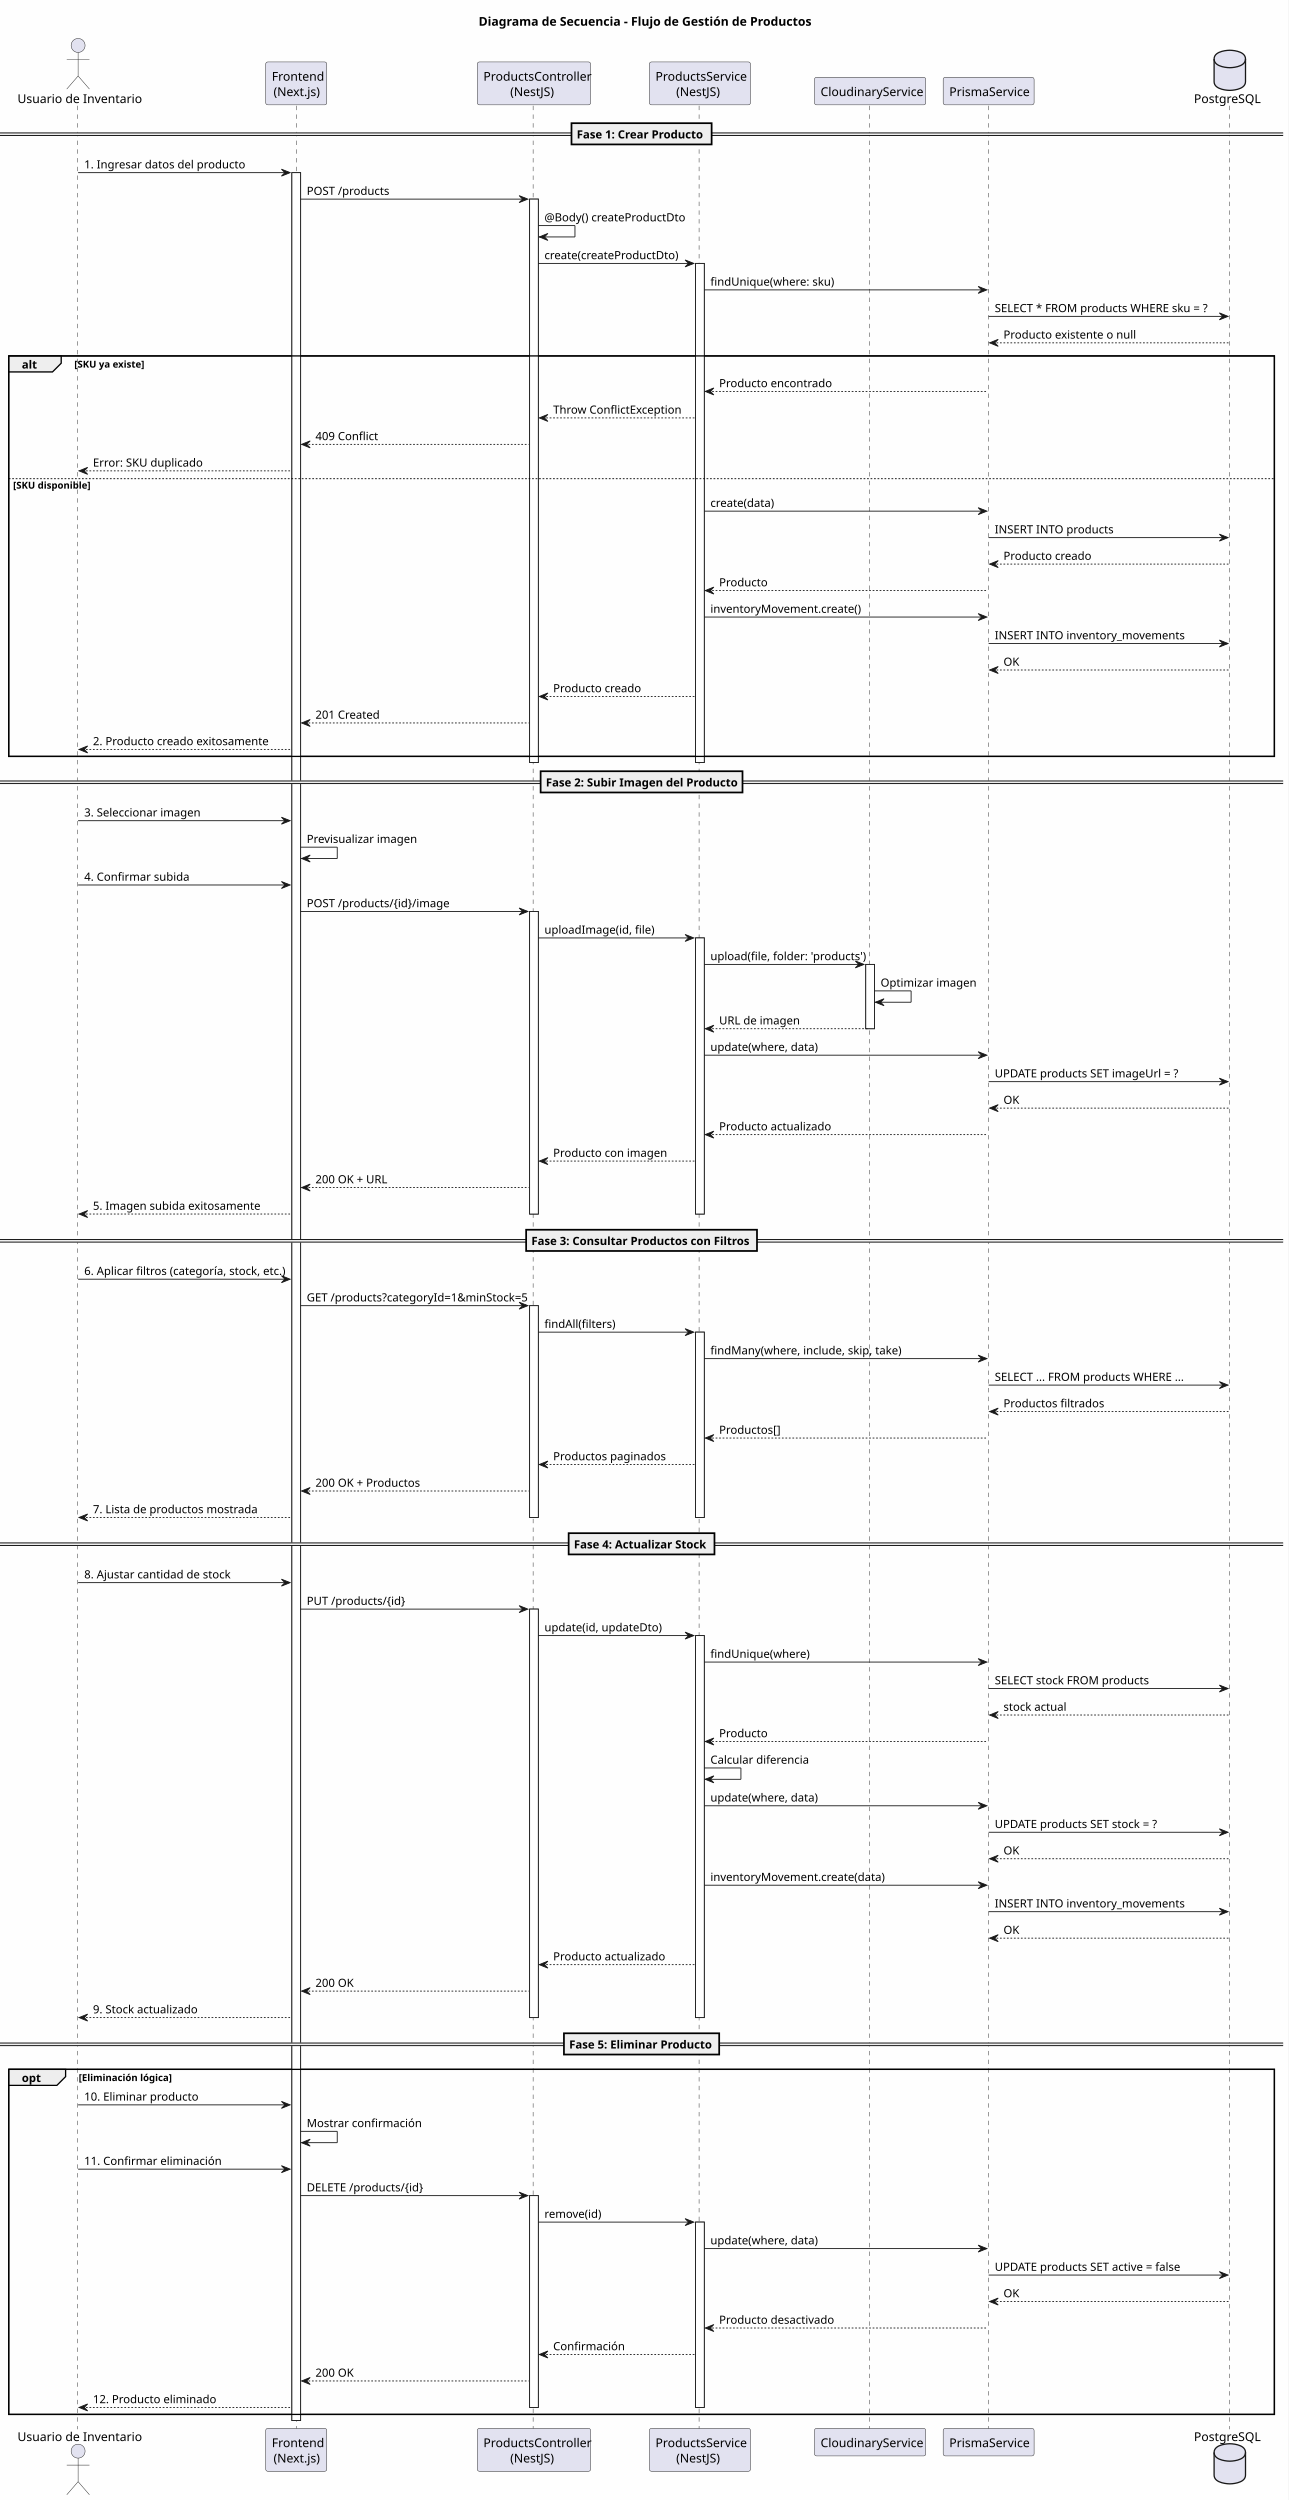
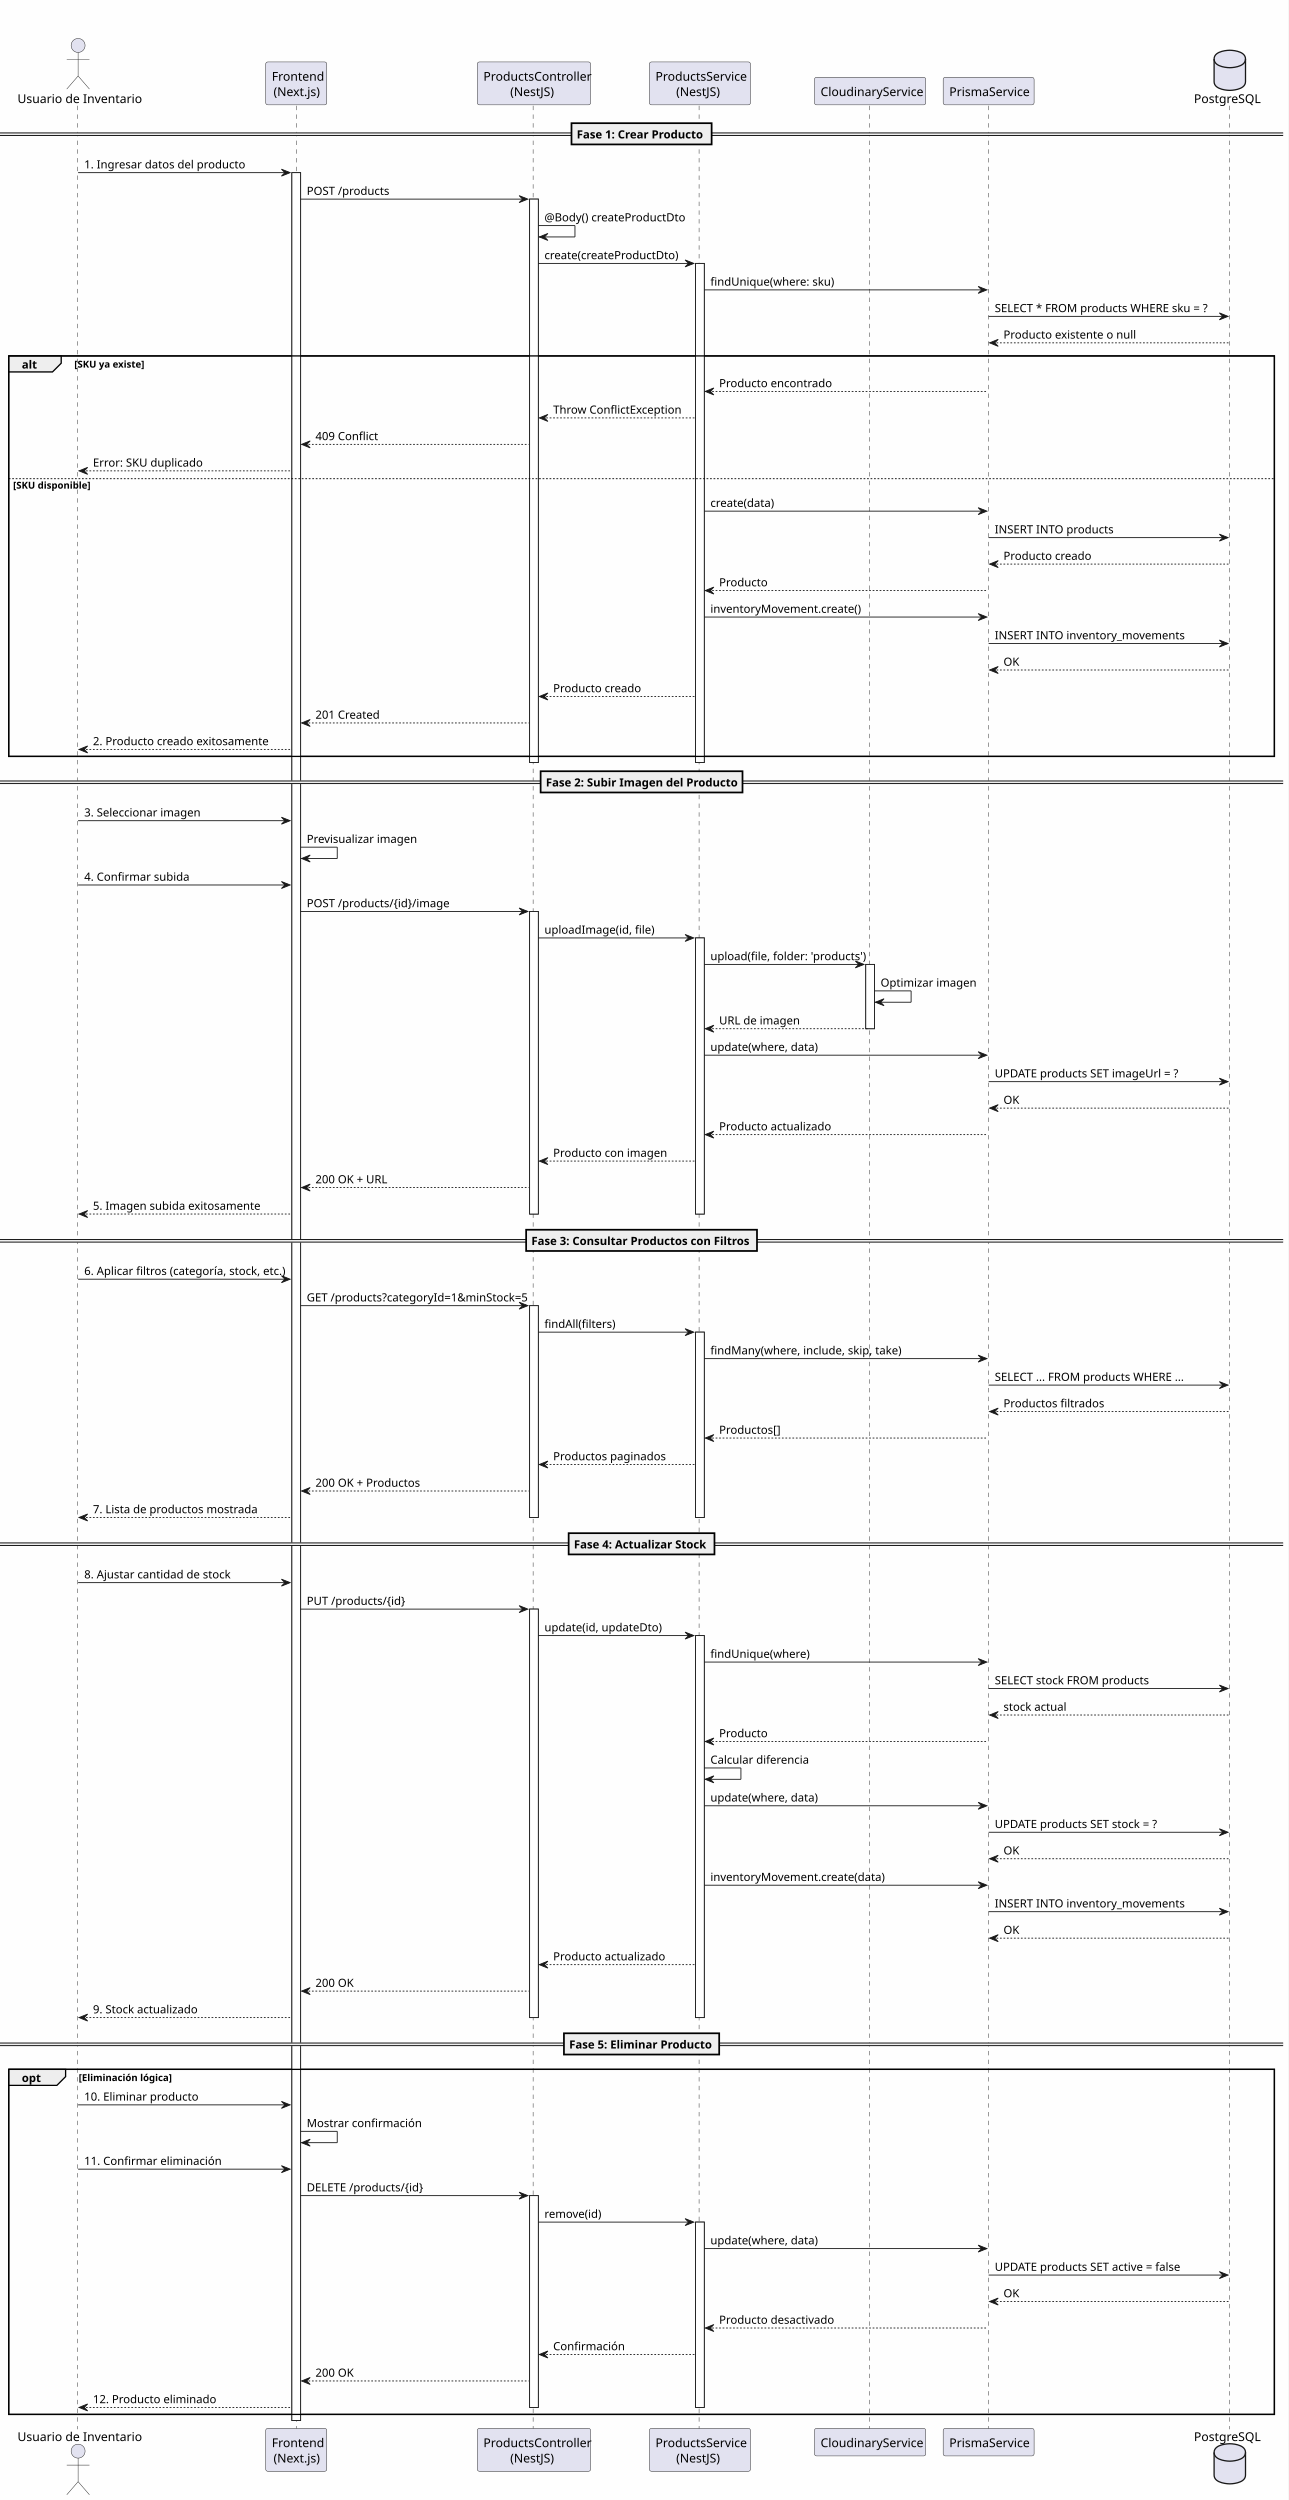
<svg xmlns="http://www.w3.org/2000/svg" contentStyleType="text/css" height="2866px" preserveAspectRatio="none" style="width:1477px;height:2866px;background:#FEFEFE;" version="1.1" viewBox="0 0 1477 2866" width="1477px" zoomAndPan="magnify">
  <defs />
  <g>
    <rect fill="#FEFEFE" height="2866" style="stroke:none;stroke-width:1;" width="1477" x="0" y="0" />
-     <text fill="#000000" font-family="sans-serif" font-size="14" font-weight="bold" lengthAdjust="spacing" textLength="372.641" x="548.668" y="29.533">Diagrama de Secuencia - Flujo de Gestión de Productos</text>
    <rect fill="#FFFFFF" height="2576.961" style="stroke:#181818;stroke-width:1;" width="10" x="334.614" y="197.922" />
    <rect fill="#FFFFFF" height="645.867" style="stroke:#181818;stroke-width:1;" width="10" x="607.129" y="228.273" />
    <rect fill="#FFFFFF" height="346.867" style="stroke:#181818;stroke-width:1;" width="10" x="607.129" y="1044.898" />
    <rect fill="#FFFFFF" height="242.812" style="stroke:#181818;stroke-width:1;" width="10" x="607.129" y="1496.82" />
    <rect fill="#FFFFFF" height="468.273" style="stroke:#181818;stroke-width:1;" width="10" x="607.129" y="1844.688" />
    <rect fill="#FFFFFF" height="242.812" style="stroke:#181818;stroke-width:1;" width="10" x="607.129" y="2517.07" />
    <rect fill="#FFFFFF" height="572.164" style="stroke:#181818;stroke-width:1;" width="10" x="797.389" y="301.977" />
    <rect fill="#FFFFFF" height="316.516" style="stroke:#181818;stroke-width:1;" width="10" x="797.389" y="1075.25" />
    <rect fill="#FFFFFF" height="212.461" style="stroke:#181818;stroke-width:1;" width="10" x="797.389" y="1527.172" />
    <rect fill="#FFFFFF" height="437.922" style="stroke:#181818;stroke-width:1;" width="10" x="797.389" y="1875.039" />
    <rect fill="#FFFFFF" height="212.461" style="stroke:#181818;stroke-width:1;" width="10" x="797.389" y="2547.422" />
    <rect fill="#FFFFFF" height="73.703" style="stroke:#181818;stroke-width:1;" width="10" x="992.495" y="1105.602" />
    <rect fill="none" height="459.109" style="stroke:#000000;stroke-width:1.5;" width="1450.977" x="10" y="408.031" />
    <rect fill="none" height="395.57" style="stroke:#000000;stroke-width:1.5;" width="1450.977" x="10" y="2372.312" />
    <line style="stroke:#181818;stroke-width:0.5;stroke-dasharray:5.0,5.0;" x1="89" x2="89" y1="121.219" y2="2784.883" />
    <line style="stroke:#181818;stroke-width:0.5;stroke-dasharray:5.0,5.0;" x1="339.597" x2="339.597" y1="121.219" y2="2784.883" />
    <line style="stroke:#181818;stroke-width:0.5;stroke-dasharray:5.0,5.0;" x1="611.16" x2="611.16" y1="121.219" y2="2784.883" />
    <line style="stroke:#181818;stroke-width:0.5;stroke-dasharray:5.0,5.0;" x1="801.424" x2="801.424" y1="121.219" y2="2784.883" />
    <line style="stroke:#181818;stroke-width:0.5;stroke-dasharray:5.0,5.0;" x1="996.691" x2="996.691" y1="121.219" y2="2784.883" />
    <line style="stroke:#181818;stroke-width:0.5;stroke-dasharray:5.0,5.0;" x1="1133.241" x2="1133.241" y1="121.219" y2="2784.883" />
    <line style="stroke:#181818;stroke-width:0.5;stroke-dasharray:5.0,5.0;" x1="1409.715" x2="1409.715" y1="121.219" y2="2784.883" />
    <text fill="#000000" font-family="sans-serif" font-size="14" lengthAdjust="spacing" textLength="133.075" x="20" y="118.143">Usuario de Inventario</text>
    <ellipse cx="89.538" cy="52.109" fill="#E2E2F0" rx="8" ry="8" style="stroke:#181818;stroke-width:0.5;" />
    <path d="M89.538,60.109 L89.538,87.109 M76.538,68.109 L102.538,68.109 M89.538,87.109 L76.538,102.109 M89.538,87.109 L102.538,102.109 " fill="none" style="stroke:#181818;stroke-width:0.5;" />
    <text fill="#000000" font-family="sans-serif" font-size="14" lengthAdjust="spacing" textLength="133.075" x="20" y="2798.416">Usuario de Inventario</text>
    <ellipse cx="89.538" cy="2809.992" fill="#E2E2F0" rx="8" ry="8" style="stroke:#181818;stroke-width:0.5;" />
    <path d="M89.538,2817.992 L89.538,2844.992 M76.538,2825.992 L102.538,2825.992 M89.538,2844.992 L76.538,2859.992 M89.538,2844.992 L102.538,2859.992 " fill="none" style="stroke:#181818;stroke-width:0.5;" />
    <rect fill="#E2E2F0" height="49.219" rx="2.5" ry="2.5" style="stroke:#181818;stroke-width:0.5;" width="70.034" x="304.597" y="71" />
    <text fill="#000000" font-family="sans-serif" font-size="14" lengthAdjust="spacing" textLength="56.034" x="311.597" y="92.533">Frontend</text>
    <text fill="#000000" font-family="sans-serif" font-size="14" lengthAdjust="spacing" textLength="52.11" x="313.559" y="110.143">(Next.js)</text>
    <rect fill="#E2E2F0" height="49.219" rx="2.5" ry="2.5" style="stroke:#181818;stroke-width:0.5;" width="70.034" x="304.597" y="2783.883" />
    <text fill="#000000" font-family="sans-serif" font-size="14" lengthAdjust="spacing" textLength="56.034" x="311.597" y="2805.416">Frontend</text>
    <text fill="#000000" font-family="sans-serif" font-size="14" lengthAdjust="spacing" textLength="52.11" x="313.559" y="2823.025">(Next.js)</text>
    <rect fill="#E2E2F0" height="49.219" rx="2.5" ry="2.5" style="stroke:#181818;stroke-width:0.5;" width="129.938" x="547.16" y="71" />
    <text fill="#000000" font-family="sans-serif" font-size="14" lengthAdjust="spacing" textLength="115.938" x="554.16" y="92.533">ProductsController</text>
    <text fill="#000000" font-family="sans-serif" font-size="14" lengthAdjust="spacing" textLength="54.448" x="584.905" y="110.143">(NestJS)</text>
    <rect fill="#E2E2F0" height="49.219" rx="2.5" ry="2.5" style="stroke:#181818;stroke-width:0.5;" width="129.938" x="547.16" y="2783.883" />
    <text fill="#000000" font-family="sans-serif" font-size="14" lengthAdjust="spacing" textLength="115.938" x="554.16" y="2805.416">ProductsController</text>
    <text fill="#000000" font-family="sans-serif" font-size="14" lengthAdjust="spacing" textLength="54.448" x="584.905" y="2823.025">(NestJS)</text>
    <rect fill="#E2E2F0" height="49.219" rx="2.5" ry="2.5" style="stroke:#181818;stroke-width:0.5;" width="115.931" x="744.424" y="71" />
    <text fill="#000000" font-family="sans-serif" font-size="14" lengthAdjust="spacing" textLength="101.931" x="751.424" y="92.533">ProductsService</text>
    <text fill="#000000" font-family="sans-serif" font-size="14" lengthAdjust="spacing" textLength="54.448" x="775.165" y="110.143">(NestJS)</text>
    <rect fill="#E2E2F0" height="49.219" rx="2.5" ry="2.5" style="stroke:#181818;stroke-width:0.5;" width="115.931" x="744.424" y="2783.883" />
    <text fill="#000000" font-family="sans-serif" font-size="14" lengthAdjust="spacing" textLength="101.931" x="751.424" y="2805.416">ProductsService</text>
    <text fill="#000000" font-family="sans-serif" font-size="14" lengthAdjust="spacing" textLength="54.448" x="775.165" y="2823.025">(NestJS)</text>
    <rect fill="#E2E2F0" height="31.609" rx="2.5" ry="2.5" style="stroke:#181818;stroke-width:0.5;" width="127.606" x="933.691" y="88.609" />
    <text fill="#000000" font-family="sans-serif" font-size="14" lengthAdjust="spacing" textLength="113.606" x="940.691" y="110.143">CloudinaryService</text>
    <rect fill="#E2E2F0" height="31.609" rx="2.5" ry="2.5" style="stroke:#181818;stroke-width:0.5;" width="127.606" x="933.691" y="2783.883" />
    <text fill="#000000" font-family="sans-serif" font-size="14" lengthAdjust="spacing" textLength="113.606" x="940.691" y="2805.416">CloudinaryService</text>
    <rect fill="#E2E2F0" height="31.609" rx="2.5" ry="2.5" style="stroke:#181818;stroke-width:0.5;" width="104.241" x="1081.241" y="88.609" />
    <text fill="#000000" font-family="sans-serif" font-size="14" lengthAdjust="spacing" textLength="90.241" x="1088.241" y="110.143">PrismaService</text>
    <rect fill="#E2E2F0" height="31.609" rx="2.5" ry="2.5" style="stroke:#181818;stroke-width:0.5;" width="104.241" x="1081.241" y="2783.883" />
    <text fill="#000000" font-family="sans-serif" font-size="14" lengthAdjust="spacing" textLength="90.241" x="1088.241" y="2805.416">PrismaService</text>
    <text fill="#000000" font-family="sans-serif" font-size="14" lengthAdjust="spacing" textLength="76.262" x="1368.715" y="118.143">PostgreSQL</text>
    <path d="M1391.846,67.609 C1391.846,57.609 1409.846,57.609 1409.846,57.609 C1409.846,57.609 1427.846,57.609 1427.846,67.609 L1427.846,93.609 C1427.846,103.609 1409.846,103.609 1409.846,103.609 C1409.846,103.609 1391.846,103.609 1391.846,93.609 L1391.846,67.609 " fill="#E2E2F0" style="stroke:#181818;stroke-width:1.5;" />
    <path d="M1391.846,67.609 C1391.846,77.609 1409.846,77.609 1409.846,77.609 C1409.846,77.609 1427.846,77.609 1427.846,67.609 " fill="none" style="stroke:#181818;stroke-width:1.5;" />
    <text fill="#000000" font-family="sans-serif" font-size="14" lengthAdjust="spacing" textLength="76.262" x="1368.715" y="2798.416">PostgreSQL</text>
    <path d="M1391.846,2811.492 C1391.846,2801.492 1409.846,2801.492 1409.846,2801.492 C1409.846,2801.492 1427.846,2801.492 1427.846,2811.492 L1427.846,2837.492 C1427.846,2847.492 1409.846,2847.492 1409.846,2847.492 C1409.846,2847.492 1391.846,2847.492 1391.846,2837.492 L1391.846,2811.492 " fill="#E2E2F0" style="stroke:#181818;stroke-width:1.5;" />
    <path d="M1391.846,2811.492 C1391.846,2821.492 1409.846,2821.492 1409.846,2821.492 C1409.846,2821.492 1427.846,2821.492 1427.846,2811.492 " fill="none" style="stroke:#181818;stroke-width:1.5;" />
    <rect fill="#FFFFFF" height="2576.961" style="stroke:#181818;stroke-width:1;" width="10" x="334.614" y="197.922" />
    <rect fill="#FFFFFF" height="645.867" style="stroke:#181818;stroke-width:1;" width="10" x="607.129" y="228.273" />
    <rect fill="#FFFFFF" height="346.867" style="stroke:#181818;stroke-width:1;" width="10" x="607.129" y="1044.898" />
    <rect fill="#FFFFFF" height="242.812" style="stroke:#181818;stroke-width:1;" width="10" x="607.129" y="1496.82" />
    <rect fill="#FFFFFF" height="468.273" style="stroke:#181818;stroke-width:1;" width="10" x="607.129" y="1844.688" />
    <rect fill="#FFFFFF" height="242.812" style="stroke:#181818;stroke-width:1;" width="10" x="607.129" y="2517.07" />
    <rect fill="#FFFFFF" height="572.164" style="stroke:#181818;stroke-width:1;" width="10" x="797.389" y="301.977" />
    <rect fill="#FFFFFF" height="316.516" style="stroke:#181818;stroke-width:1;" width="10" x="797.389" y="1075.25" />
    <rect fill="#FFFFFF" height="212.461" style="stroke:#181818;stroke-width:1;" width="10" x="797.389" y="1527.172" />
    <rect fill="#FFFFFF" height="437.922" style="stroke:#181818;stroke-width:1;" width="10" x="797.389" y="1875.039" />
    <rect fill="#FFFFFF" height="212.461" style="stroke:#181818;stroke-width:1;" width="10" x="797.389" y="2547.422" />
    <rect fill="#FFFFFF" height="73.703" style="stroke:#181818;stroke-width:1;" width="10" x="992.495" y="1105.602" />
    <rect fill="#EEEEEE" height="3" style="stroke:#EEEEEE;stroke-width:1;" width="1470.977" x="0" y="152.394" />
    <line style="stroke:#000000;stroke-width:1;" x1="0" x2="1470.977" y1="152.394" y2="152.394" />
    <line style="stroke:#000000;stroke-width:1;" x1="0" x2="1470.977" y1="155.394" y2="155.394" />
    <rect fill="#EEEEEE" height="24.352" style="stroke:#000000;stroke-width:2;" width="160.656" x="655.16" y="141.219" />
    <text fill="#000000" font-family="sans-serif" font-size="13" font-weight="bold" lengthAdjust="spacing" textLength="143.044" x="661.16" y="158.714">Fase 1: Crear Producto</text>
    <polygon fill="#181818" points="322.614,193.922,332.614,197.922,322.614,201.922,326.614,197.922" style="stroke:#181818;stroke-width:1;" />
    <line style="stroke:#181818;stroke-width:1;" x1="89.538" x2="328.614" y1="197.922" y2="197.922" />
    <text fill="#000000" font-family="sans-serif" font-size="13" lengthAdjust="spacing" textLength="172.72" x="96.538" y="193.065">1. Ingresar datos del producto</text>
    <polygon fill="#181818" points="595.129,224.273,605.129,228.273,595.129,232.273,599.129,228.273" style="stroke:#181818;stroke-width:1;" />
    <line style="stroke:#181818;stroke-width:1;" x1="344.614" x2="601.129" y1="228.273" y2="228.273" />
    <text fill="#000000" font-family="sans-serif" font-size="13" lengthAdjust="spacing" textLength="92.479" x="351.614" y="223.417">POST /products</text>
    <line style="stroke:#181818;stroke-width:1;" x1="617.129" x2="659.129" y1="258.625" y2="258.625" />
    <line style="stroke:#181818;stroke-width:1;" x1="659.129" x2="659.129" y1="258.625" y2="271.625" />
    <line style="stroke:#181818;stroke-width:1;" x1="618.129" x2="659.129" y1="271.625" y2="271.625" />
    <polygon fill="#181818" points="628.129,267.625,618.129,271.625,628.129,275.625,624.129,271.625" style="stroke:#181818;stroke-width:1;" />
    <text fill="#000000" font-family="sans-serif" font-size="13" lengthAdjust="spacing" textLength="156.26" x="624.129" y="253.769">@Body() createProductDto</text>
    <polygon fill="#181818" points="785.389,297.977,795.389,301.977,785.389,305.977,789.389,301.977" style="stroke:#181818;stroke-width:1;" />
    <line style="stroke:#181818;stroke-width:1;" x1="617.129" x2="791.389" y1="301.977" y2="301.977" />
    <text fill="#000000" font-family="sans-serif" font-size="13" lengthAdjust="spacing" textLength="145.952" x="624.129" y="297.12">create(createProductDto)</text>
    <polygon fill="#181818" points="1121.362,328.328,1131.362,332.328,1121.362,336.328,1125.362,332.328" style="stroke:#181818;stroke-width:1;" />
    <line style="stroke:#181818;stroke-width:1;" x1="807.389" x2="1127.362" y1="332.328" y2="332.328" />
    <text fill="#000000" font-family="sans-serif" font-size="13" lengthAdjust="spacing" textLength="133.675" x="814.389" y="327.472">findUnique(where: sku)</text>
    <polygon fill="#181818" points="1397.846,358.68,1407.846,362.68,1397.846,366.68,1401.846,362.68" style="stroke:#181818;stroke-width:1;" />
    <line style="stroke:#181818;stroke-width:1;" x1="1133.362" x2="1403.846" y1="362.68" y2="362.68" />
    <text fill="#000000" font-family="sans-serif" font-size="13" lengthAdjust="spacing" textLength="252.484" x="1140.362" y="357.823">SELECT * FROM products WHERE sku = ?</text>
    <polygon fill="#181818" points="1144.362,389.031,1134.362,393.031,1144.362,397.031,1140.362,393.031" style="stroke:#181818;stroke-width:1;" />
    <line style="stroke:#181818;stroke-width:1;stroke-dasharray:2.0,2.0;" x1="1138.362" x2="1408.846" y1="393.031" y2="393.031" />
    <text fill="#000000" font-family="sans-serif" font-size="13" lengthAdjust="spacing" textLength="142.365" x="1150.362" y="388.175">Producto existente o null</text>
    <path d="M10,408.031 L70.171,408.031 L70.171,416.383 L60.171,426.383 L10,426.383 L10,408.031 " fill="#EEEEEE" style="stroke:#000000;stroke-width:1.5;" />
    <rect fill="none" height="459.109" style="stroke:#000000;stroke-width:1.5;" width="1450.977" x="10" y="408.031" />
    <text fill="#000000" font-family="sans-serif" font-size="13" font-weight="bold" lengthAdjust="spacing" textLength="15.171" x="25" y="422.526">alt</text>
    <text fill="#000000" font-family="sans-serif" font-size="11" font-weight="bold" lengthAdjust="spacing" textLength="80.088" x="85.171" y="421.45">[SKU ya existe]</text>
    <polygon fill="#181818" points="818.389,444.734,808.389,448.734,818.389,452.734,814.389,448.734" style="stroke:#181818;stroke-width:1;" />
    <line style="stroke:#181818;stroke-width:1;stroke-dasharray:2.0,2.0;" x1="812.389" x2="1132.362" y1="448.734" y2="448.734" />
    <text fill="#000000" font-family="sans-serif" font-size="13" lengthAdjust="spacing" textLength="120.694" x="824.389" y="443.878">Producto encontrado</text>
    <polygon fill="#181818" points="628.129,475.086,618.129,479.086,628.129,483.086,624.129,479.086" style="stroke:#181818;stroke-width:1;" />
    <line style="stroke:#181818;stroke-width:1;stroke-dasharray:2.0,2.0;" x1="622.129" x2="796.389" y1="479.086" y2="479.086" />
    <text fill="#000000" font-family="sans-serif" font-size="13" lengthAdjust="spacing" textLength="140.169" x="634.129" y="474.229">Throw ConflictException</text>
    <polygon fill="#181818" points="355.614,505.438,345.614,509.438,355.614,513.438,351.614,509.438" style="stroke:#181818;stroke-width:1;" />
    <line style="stroke:#181818;stroke-width:1;stroke-dasharray:2.0,2.0;" x1="349.614" x2="606.129" y1="509.438" y2="509.438" />
    <text fill="#000000" font-family="sans-serif" font-size="13" lengthAdjust="spacing" textLength="68.65" x="361.614" y="504.581">409 Conflict</text>
    <polygon fill="#181818" points="100.538,535.789,90.538,539.789,100.538,543.789,96.538,539.789" style="stroke:#181818;stroke-width:1;" />
    <line style="stroke:#181818;stroke-width:1;stroke-dasharray:2.0,2.0;" x1="94.538" x2="333.614" y1="539.789" y2="539.789" />
    <text fill="#000000" font-family="sans-serif" font-size="13" lengthAdjust="spacing" textLength="122.11" x="106.538" y="534.933">Error: SKU duplicado</text>
    <line style="stroke:#000000;stroke-width:1;stroke-dasharray:2.0,2.0;" x1="10" x2="1460.977" y1="548.789" y2="548.789" />
    <text fill="#000000" font-family="sans-serif" font-size="11" font-weight="bold" lengthAdjust="spacing" textLength="88.607" x="15" y="560.208">[SKU disponible]</text>
    <polygon fill="#181818" points="1121.362,581.977,1131.362,585.977,1121.362,589.977,1125.362,585.977" style="stroke:#181818;stroke-width:1;" />
    <line style="stroke:#181818;stroke-width:1;" x1="807.389" x2="1127.362" y1="585.977" y2="585.977" />
    <text fill="#000000" font-family="sans-serif" font-size="13" lengthAdjust="spacing" textLength="70.091" x="814.389" y="581.12">create(data)</text>
    <polygon fill="#181818" points="1397.846,612.328,1407.846,616.328,1397.846,620.328,1401.846,616.328" style="stroke:#181818;stroke-width:1;" />
    <line style="stroke:#181818;stroke-width:1;" x1="1133.362" x2="1403.846" y1="616.328" y2="616.328" />
    <text fill="#000000" font-family="sans-serif" font-size="13" lengthAdjust="spacing" textLength="135.808" x="1140.362" y="611.472">INSERT INTO products</text>
    <polygon fill="#181818" points="1144.362,642.68,1134.362,646.68,1144.362,650.68,1140.362,646.68" style="stroke:#181818;stroke-width:1;" />
    <line style="stroke:#181818;stroke-width:1;stroke-dasharray:2.0,2.0;" x1="1138.362" x2="1408.846" y1="646.68" y2="646.68" />
    <text fill="#000000" font-family="sans-serif" font-size="13" lengthAdjust="spacing" textLength="95.393" x="1150.362" y="641.823">Producto creado</text>
    <polygon fill="#181818" points="818.389,673.031,808.389,677.031,818.389,681.031,814.389,677.031" style="stroke:#181818;stroke-width:1;" />
    <line style="stroke:#181818;stroke-width:1;stroke-dasharray:2.0,2.0;" x1="812.389" x2="1132.362" y1="677.031" y2="677.031" />
    <text fill="#000000" font-family="sans-serif" font-size="13" lengthAdjust="spacing" textLength="52.032" x="824.389" y="672.175">Producto</text>
    <polygon fill="#181818" points="1121.362,703.383,1131.362,707.383,1121.362,711.383,1125.362,707.383" style="stroke:#181818;stroke-width:1;" />
    <line style="stroke:#181818;stroke-width:1;" x1="807.389" x2="1127.362" y1="707.383" y2="707.383" />
    <text fill="#000000" font-family="sans-serif" font-size="13" lengthAdjust="spacing" textLength="161.84" x="814.389" y="702.526">inventoryMovement.create()</text>
    <polygon fill="#181818" points="1397.846,733.734,1407.846,737.734,1397.846,741.734,1401.846,737.734" style="stroke:#181818;stroke-width:1;" />
    <line style="stroke:#181818;stroke-width:1;" x1="1133.362" x2="1403.846" y1="737.734" y2="737.734" />
    <text fill="#000000" font-family="sans-serif" font-size="13" lengthAdjust="spacing" textLength="213.116" x="1140.362" y="732.878">INSERT INTO inventory_movements</text>
    <polygon fill="#181818" points="1144.362,764.086,1134.362,768.086,1144.362,772.086,1140.362,768.086" style="stroke:#181818;stroke-width:1;" />
    <line style="stroke:#181818;stroke-width:1;stroke-dasharray:2.0,2.0;" x1="1138.362" x2="1408.846" y1="768.086" y2="768.086" />
    <text fill="#000000" font-family="sans-serif" font-size="13" lengthAdjust="spacing" textLength="18.783" x="1150.362" y="763.23">OK</text>
    <polygon fill="#181818" points="628.129,794.438,618.129,798.438,628.129,802.438,624.129,798.438" style="stroke:#181818;stroke-width:1;" />
    <line style="stroke:#181818;stroke-width:1;stroke-dasharray:2.0,2.0;" x1="622.129" x2="796.389" y1="798.438" y2="798.438" />
    <text fill="#000000" font-family="sans-serif" font-size="13" lengthAdjust="spacing" textLength="95.393" x="634.129" y="793.581">Producto creado</text>
    <polygon fill="#181818" points="355.614,824.789,345.614,828.789,355.614,832.789,351.614,828.789" style="stroke:#181818;stroke-width:1;" />
    <line style="stroke:#181818;stroke-width:1;stroke-dasharray:2.0,2.0;" x1="349.614" x2="606.129" y1="828.789" y2="828.789" />
    <text fill="#000000" font-family="sans-serif" font-size="13" lengthAdjust="spacing" textLength="71.551" x="361.614" y="823.933">201 Created</text>
    <polygon fill="#181818" points="100.538,855.141,90.538,859.141,100.538,863.141,96.538,859.141" style="stroke:#181818;stroke-width:1;" />
    <line style="stroke:#181818;stroke-width:1;stroke-dasharray:2.0,2.0;" x1="94.538" x2="333.614" y1="859.141" y2="859.141" />
    <text fill="#000000" font-family="sans-serif" font-size="13" lengthAdjust="spacing" textLength="190.779" x="106.538" y="854.284">2. Producto creado exitosamente</text>
    <rect fill="#EEEEEE" height="3" style="stroke:#EEEEEE;stroke-width:1;" width="1470.977" x="0" y="895.316" />
    <line style="stroke:#000000;stroke-width:1;" x1="0" x2="1470.977" y1="895.316" y2="895.316" />
    <line style="stroke:#000000;stroke-width:1;" x1="0" x2="1470.977" y1="898.316" y2="898.316" />
    <rect fill="#EEEEEE" height="24.352" style="stroke:#000000;stroke-width:2;" width="231.433" x="619.772" y="884.141" />
    <text fill="#000000" font-family="sans-serif" font-size="13" font-weight="bold" lengthAdjust="spacing" textLength="213.821" x="625.772" y="901.636">Fase 2: Subir Imagen del Producto</text>
    <polygon fill="#181818" points="322.614,936.844,332.614,940.844,322.614,944.844,326.614,940.844" style="stroke:#181818;stroke-width:1;" />
    <line style="stroke:#181818;stroke-width:1;" x1="89.538" x2="328.614" y1="940.844" y2="940.844" />
    <text fill="#000000" font-family="sans-serif" font-size="13" lengthAdjust="spacing" textLength="128.629" x="96.538" y="935.987">3. Seleccionar imagen</text>
    <line style="stroke:#181818;stroke-width:1;" x1="344.614" x2="386.614" y1="971.195" y2="971.195" />
    <line style="stroke:#181818;stroke-width:1;" x1="386.614" x2="386.614" y1="971.195" y2="984.195" />
    <line style="stroke:#181818;stroke-width:1;" x1="345.614" x2="386.614" y1="984.195" y2="984.195" />
    <polygon fill="#181818" points="355.614,980.195,345.614,984.195,355.614,988.195,351.614,984.195" style="stroke:#181818;stroke-width:1;" />
    <text fill="#000000" font-family="sans-serif" font-size="13" lengthAdjust="spacing" textLength="120.663" x="351.614" y="966.339">Previsualizar imagen</text>
    <polygon fill="#181818" points="322.614,1010.547,332.614,1014.547,322.614,1018.547,326.614,1014.547" style="stroke:#181818;stroke-width:1;" />
    <line style="stroke:#181818;stroke-width:1;" x1="89.538" x2="328.614" y1="1014.547" y2="1014.547" />
    <text fill="#000000" font-family="sans-serif" font-size="13" lengthAdjust="spacing" textLength="113.439" x="96.538" y="1009.69">4. Confirmar subida</text>
    <polygon fill="#181818" points="595.129,1040.898,605.129,1044.898,595.129,1048.898,599.129,1044.898" style="stroke:#181818;stroke-width:1;" />
    <line style="stroke:#181818;stroke-width:1;" x1="344.614" x2="601.129" y1="1044.898" y2="1044.898" />
    <text fill="#000000" font-family="sans-serif" font-size="13" lengthAdjust="spacing" textLength="153.912" x="351.614" y="1040.042">POST /products/{id}/image</text>
    <polygon fill="#181818" points="785.389,1071.25,795.389,1075.25,785.389,1079.25,789.389,1075.25" style="stroke:#181818;stroke-width:1;" />
    <line style="stroke:#181818;stroke-width:1;" x1="617.129" x2="791.389" y1="1075.25" y2="1075.25" />
    <text fill="#000000" font-family="sans-serif" font-size="13" lengthAdjust="spacing" textLength="117.787" x="624.129" y="1070.394">uploadImage(id, file)</text>
    <polygon fill="#181818" points="980.495,1101.602,990.495,1105.602,980.495,1109.602,984.495,1105.602" style="stroke:#181818;stroke-width:1;" />
    <line style="stroke:#181818;stroke-width:1;" x1="807.389" x2="986.495" y1="1105.602" y2="1105.602" />
    <text fill="#000000" font-family="sans-serif" font-size="13" lengthAdjust="spacing" textLength="166.106" x="814.389" y="1100.745">upload(file, folder: 'products')</text>
    <line style="stroke:#181818;stroke-width:1;" x1="1002.495" x2="1044.495" y1="1135.953" y2="1135.953" />
    <line style="stroke:#181818;stroke-width:1;" x1="1044.495" x2="1044.495" y1="1135.953" y2="1148.953" />
    <line style="stroke:#181818;stroke-width:1;" x1="1003.495" x2="1044.495" y1="1148.953" y2="1148.953" />
    <polygon fill="#181818" points="1013.495,1144.953,1003.495,1148.953,1013.495,1152.953,1009.495,1148.953" style="stroke:#181818;stroke-width:1;" />
    <text fill="#000000" font-family="sans-serif" font-size="13" lengthAdjust="spacing" textLength="101.867" x="1009.495" y="1131.097">Optimizar imagen</text>
    <polygon fill="#181818" points="818.389,1175.305,808.389,1179.305,818.389,1183.305,814.389,1179.305" style="stroke:#181818;stroke-width:1;" />
    <line style="stroke:#181818;stroke-width:1;stroke-dasharray:2.0,2.0;" x1="812.389" x2="996.495" y1="1179.305" y2="1179.305" />
    <text fill="#000000" font-family="sans-serif" font-size="13" lengthAdjust="spacing" textLength="90.327" x="824.389" y="1174.448">URL de imagen</text>
    <polygon fill="#181818" points="1121.362,1205.656,1131.362,1209.656,1121.362,1213.656,1125.362,1209.656" style="stroke:#181818;stroke-width:1;" />
    <line style="stroke:#181818;stroke-width:1;" x1="807.389" x2="1127.362" y1="1209.656" y2="1209.656" />
    <text fill="#000000" font-family="sans-serif" font-size="13" lengthAdjust="spacing" textLength="116.353" x="814.389" y="1204.8">update(where, data)</text>
    <polygon fill="#181818" points="1397.846,1236.008,1407.846,1240.008,1397.846,1244.008,1401.846,1240.008" style="stroke:#181818;stroke-width:1;" />
    <line style="stroke:#181818;stroke-width:1;" x1="1133.362" x2="1403.846" y1="1240.008" y2="1240.008" />
    <text fill="#000000" font-family="sans-serif" font-size="13" lengthAdjust="spacing" textLength="212.767" x="1140.362" y="1235.151">UPDATE products SET imageUrl = ?</text>
    <polygon fill="#181818" points="1144.362,1266.359,1134.362,1270.359,1144.362,1274.359,1140.362,1270.359" style="stroke:#181818;stroke-width:1;" />
    <line style="stroke:#181818;stroke-width:1;stroke-dasharray:2.0,2.0;" x1="1138.362" x2="1408.846" y1="1270.359" y2="1270.359" />
    <text fill="#000000" font-family="sans-serif" font-size="13" lengthAdjust="spacing" textLength="18.783" x="1150.362" y="1265.503">OK</text>
    <polygon fill="#181818" points="818.389,1296.711,808.389,1300.711,818.389,1304.711,814.389,1300.711" style="stroke:#181818;stroke-width:1;" />
    <line style="stroke:#181818;stroke-width:1;stroke-dasharray:2.0,2.0;" x1="812.389" x2="1132.362" y1="1300.711" y2="1300.711" />
    <text fill="#000000" font-family="sans-serif" font-size="13" lengthAdjust="spacing" textLength="121.412" x="824.389" y="1295.854">Producto actualizado</text>
    <polygon fill="#181818" points="628.129,1327.062,618.129,1331.062,628.129,1335.062,624.129,1331.062" style="stroke:#181818;stroke-width:1;" />
    <line style="stroke:#181818;stroke-width:1;stroke-dasharray:2.0,2.0;" x1="622.129" x2="796.389" y1="1331.062" y2="1331.062" />
    <text fill="#000000" font-family="sans-serif" font-size="13" lengthAdjust="spacing" textLength="122.853" x="634.129" y="1326.206">Producto con imagen</text>
    <polygon fill="#181818" points="355.614,1357.414,345.614,1361.414,355.614,1365.414,351.614,1361.414" style="stroke:#181818;stroke-width:1;" />
    <line style="stroke:#181818;stroke-width:1;stroke-dasharray:2.0,2.0;" x1="349.614" x2="606.129" y1="1361.414" y2="1361.414" />
    <text fill="#000000" font-family="sans-serif" font-size="13" lengthAdjust="spacing" textLength="84.906" x="361.614" y="1356.558">200 OK + URL</text>
    <polygon fill="#181818" points="100.538,1387.766,90.538,1391.766,100.538,1395.766,96.538,1391.766" style="stroke:#181818;stroke-width:1;" />
    <line style="stroke:#181818;stroke-width:1;stroke-dasharray:2.0,2.0;" x1="94.538" x2="333.614" y1="1391.766" y2="1391.766" />
    <text fill="#000000" font-family="sans-serif" font-size="13" lengthAdjust="spacing" textLength="180.667" x="106.538" y="1386.909">5. Imagen subida exitosamente</text>
    <rect fill="#EEEEEE" height="3" style="stroke:#EEEEEE;stroke-width:1;" width="1470.977" x="0" y="1420.941" />
    <line style="stroke:#000000;stroke-width:1;" x1="0" x2="1470.977" y1="1420.941" y2="1420.941" />
    <line style="stroke:#000000;stroke-width:1;" x1="0" x2="1470.977" y1="1423.941" y2="1423.941" />
    <rect fill="#EEEEEE" height="24.352" style="stroke:#000000;stroke-width:2;" width="264.65" x="603.164" y="1409.766" />
    <text fill="#000000" font-family="sans-serif" font-size="13" font-weight="bold" lengthAdjust="spacing" textLength="247.038" x="609.164" y="1427.261">Fase 3: Consultar Productos con Filtros</text>
    <polygon fill="#181818" points="322.614,1462.469,332.614,1466.469,322.614,1470.469,326.614,1466.469" style="stroke:#181818;stroke-width:1;" />
    <line style="stroke:#181818;stroke-width:1;" x1="89.538" x2="328.614" y1="1466.469" y2="1466.469" />
    <text fill="#000000" font-family="sans-serif" font-size="13" lengthAdjust="spacing" textLength="221.076" x="96.538" y="1461.612">6. Aplicar filtros (categoría, stock, etc.)</text>
    <polygon fill="#181818" points="595.129,1492.82,605.129,1496.82,595.129,1500.82,599.129,1496.82" style="stroke:#181818;stroke-width:1;" />
    <line style="stroke:#181818;stroke-width:1;" x1="344.614" x2="601.129" y1="1496.82" y2="1496.82" />
    <text fill="#000000" font-family="sans-serif" font-size="13" lengthAdjust="spacing" textLength="243.515" x="351.614" y="1491.964">GET /products?categoryId=1&amp;minStock=5</text>
    <polygon fill="#181818" points="785.389,1523.172,795.389,1527.172,785.389,1531.172,789.389,1527.172" style="stroke:#181818;stroke-width:1;" />
    <line style="stroke:#181818;stroke-width:1;" x1="617.129" x2="791.389" y1="1527.172" y2="1527.172" />
    <text fill="#000000" font-family="sans-serif" font-size="13" lengthAdjust="spacing" textLength="75.124" x="624.129" y="1522.315">findAll(filters)</text>
    <polygon fill="#181818" points="1121.362,1553.523,1131.362,1557.523,1121.362,1561.523,1125.362,1557.523" style="stroke:#181818;stroke-width:1;" />
    <line style="stroke:#181818;stroke-width:1;" x1="807.389" x2="1127.362" y1="1557.523" y2="1557.523" />
    <text fill="#000000" font-family="sans-serif" font-size="13" lengthAdjust="spacing" textLength="207.372" x="814.389" y="1552.667">findMany(where, include, skip, take)</text>
    <polygon fill="#181818" points="1397.846,1583.875,1407.846,1587.875,1397.846,1591.875,1401.846,1587.875" style="stroke:#181818;stroke-width:1;" />
    <line style="stroke:#181818;stroke-width:1;" x1="1133.362" x2="1403.846" y1="1587.875" y2="1587.875" />
    <text fill="#000000" font-family="sans-serif" font-size="13" lengthAdjust="spacing" textLength="226.821" x="1140.362" y="1583.019">SELECT ... FROM products WHERE ...</text>
    <polygon fill="#181818" points="1144.362,1614.227,1134.362,1618.227,1144.362,1622.227,1140.362,1618.227" style="stroke:#181818;stroke-width:1;" />
    <line style="stroke:#181818;stroke-width:1;stroke-dasharray:2.0,2.0;" x1="1138.362" x2="1408.846" y1="1618.227" y2="1618.227" />
    <text fill="#000000" font-family="sans-serif" font-size="13" lengthAdjust="spacing" textLength="107.663" x="1150.362" y="1613.37">Productos filtrados</text>
    <polygon fill="#181818" points="818.389,1644.578,808.389,1648.578,818.389,1652.578,814.389,1648.578" style="stroke:#181818;stroke-width:1;" />
    <line style="stroke:#181818;stroke-width:1;stroke-dasharray:2.0,2.0;" x1="812.389" x2="1132.362" y1="1648.578" y2="1648.578" />
    <text fill="#000000" font-family="sans-serif" font-size="13" lengthAdjust="spacing" textLength="65.755" x="824.389" y="1643.722">Productos[]</text>
    <polygon fill="#181818" points="628.129,1674.93,618.129,1678.93,628.129,1682.93,624.129,1678.93" style="stroke:#181818;stroke-width:1;" />
    <line style="stroke:#181818;stroke-width:1;stroke-dasharray:2.0,2.0;" x1="622.129" x2="796.389" y1="1678.93" y2="1678.93" />
    <text fill="#000000" font-family="sans-serif" font-size="13" lengthAdjust="spacing" textLength="122.142" x="634.129" y="1674.073">Productos paginados</text>
    <polygon fill="#181818" points="355.614,1705.281,345.614,1709.281,355.614,1713.281,351.614,1709.281" style="stroke:#181818;stroke-width:1;" />
    <line style="stroke:#181818;stroke-width:1;stroke-dasharray:2.0,2.0;" x1="349.614" x2="606.129" y1="1709.281" y2="1709.281" />
    <text fill="#000000" font-family="sans-serif" font-size="13" lengthAdjust="spacing" textLength="117.432" x="361.614" y="1704.425">200 OK + Productos</text>
    <polygon fill="#181818" points="100.538,1735.633,90.538,1739.633,100.538,1743.633,96.538,1739.633" style="stroke:#181818;stroke-width:1;" />
    <line style="stroke:#181818;stroke-width:1;stroke-dasharray:2.0,2.0;" x1="94.538" x2="333.614" y1="1739.633" y2="1739.633" />
    <text fill="#000000" font-family="sans-serif" font-size="13" lengthAdjust="spacing" textLength="178.49" x="106.538" y="1734.776">7. Lista de productos mostrada</text>
    <rect fill="#EEEEEE" height="3" style="stroke:#EEEEEE;stroke-width:1;" width="1470.977" x="0" y="1768.809" />
    <line style="stroke:#000000;stroke-width:1;" x1="0" x2="1470.977" y1="1768.809" y2="1768.809" />
    <line style="stroke:#000000;stroke-width:1;" x1="0" x2="1470.977" y1="1771.809" y2="1771.809" />
    <rect fill="#EEEEEE" height="24.352" style="stroke:#000000;stroke-width:2;" width="167.169" x="651.904" y="1757.633" />
    <text fill="#000000" font-family="sans-serif" font-size="13" font-weight="bold" lengthAdjust="spacing" textLength="149.557" x="657.904" y="1775.128">Fase 4: Actualizar Stock</text>
    <polygon fill="#181818" points="322.614,1810.336,332.614,1814.336,322.614,1818.336,326.614,1814.336" style="stroke:#181818;stroke-width:1;" />
    <line style="stroke:#181818;stroke-width:1;" x1="89.538" x2="328.614" y1="1814.336" y2="1814.336" />
    <text fill="#000000" font-family="sans-serif" font-size="13" lengthAdjust="spacing" textLength="159.701" x="96.538" y="1809.479">8. Ajustar cantidad de stock</text>
    <polygon fill="#181818" points="595.129,1840.688,605.129,1844.688,595.129,1848.688,599.129,1844.688" style="stroke:#181818;stroke-width:1;" />
    <line style="stroke:#181818;stroke-width:1;" x1="344.614" x2="601.129" y1="1844.688" y2="1844.688" />
    <text fill="#000000" font-family="sans-serif" font-size="13" lengthAdjust="spacing" textLength="105.498" x="351.614" y="1839.831">PUT /products/{id}</text>
    <polygon fill="#181818" points="785.389,1871.039,795.389,1875.039,785.389,1879.039,789.389,1875.039" style="stroke:#181818;stroke-width:1;" />
    <line style="stroke:#181818;stroke-width:1;" x1="617.129" x2="791.389" y1="1875.039" y2="1875.039" />
    <text fill="#000000" font-family="sans-serif" font-size="13" lengthAdjust="spacing" textLength="125.753" x="624.129" y="1870.183">update(id, updateDto)</text>
    <polygon fill="#181818" points="1121.362,1901.391,1131.362,1905.391,1121.362,1909.391,1125.362,1905.391" style="stroke:#181818;stroke-width:1;" />
    <line style="stroke:#181818;stroke-width:1;" x1="807.389" x2="1127.362" y1="1905.391" y2="1905.391" />
    <text fill="#000000" font-family="sans-serif" font-size="13" lengthAdjust="spacing" textLength="106.222" x="814.389" y="1900.534">findUnique(where)</text>
    <polygon fill="#181818" points="1397.846,1931.742,1407.846,1935.742,1397.846,1939.742,1401.846,1935.742" style="stroke:#181818;stroke-width:1;" />
    <line style="stroke:#181818;stroke-width:1;" x1="1133.362" x2="1403.846" y1="1935.742" y2="1935.742" />
    <text fill="#000000" font-family="sans-serif" font-size="13" lengthAdjust="spacing" textLength="179.88" x="1140.362" y="1930.886">SELECT stock FROM products</text>
    <polygon fill="#181818" points="1144.362,1962.094,1134.362,1966.094,1144.362,1970.094,1140.362,1966.094" style="stroke:#181818;stroke-width:1;" />
    <line style="stroke:#181818;stroke-width:1;stroke-dasharray:2.0,2.0;" x1="1138.362" x2="1408.846" y1="1966.094" y2="1966.094" />
    <text fill="#000000" font-family="sans-serif" font-size="13" lengthAdjust="spacing" textLength="68.644" x="1150.362" y="1961.237">stock actual</text>
    <polygon fill="#181818" points="818.389,1992.445,808.389,1996.445,818.389,2000.445,814.389,1996.445" style="stroke:#181818;stroke-width:1;" />
    <line style="stroke:#181818;stroke-width:1;stroke-dasharray:2.0,2.0;" x1="812.389" x2="1132.362" y1="1996.445" y2="1996.445" />
    <text fill="#000000" font-family="sans-serif" font-size="13" lengthAdjust="spacing" textLength="52.032" x="824.389" y="1991.589">Producto</text>
    <line style="stroke:#181818;stroke-width:1;" x1="807.389" x2="849.389" y1="2026.797" y2="2026.797" />
    <line style="stroke:#181818;stroke-width:1;" x1="849.389" x2="849.389" y1="2026.797" y2="2039.797" />
    <line style="stroke:#181818;stroke-width:1;" x1="808.389" x2="849.389" y1="2039.797" y2="2039.797" />
    <polygon fill="#181818" points="818.389,2035.797,808.389,2039.797,818.389,2043.797,814.389,2039.797" style="stroke:#181818;stroke-width:1;" />
    <text fill="#000000" font-family="sans-serif" font-size="13" lengthAdjust="spacing" textLength="107.663" x="814.389" y="2021.94">Calcular diferencia</text>
    <polygon fill="#181818" points="1121.362,2066.148,1131.362,2070.148,1121.362,2074.148,1125.362,2070.148" style="stroke:#181818;stroke-width:1;" />
    <line style="stroke:#181818;stroke-width:1;" x1="807.389" x2="1127.362" y1="2070.148" y2="2070.148" />
    <text fill="#000000" font-family="sans-serif" font-size="13" lengthAdjust="spacing" textLength="116.353" x="814.389" y="2065.292">update(where, data)</text>
    <polygon fill="#181818" points="1397.846,2096.5,1407.846,2100.5,1397.846,2104.5,1401.846,2100.5" style="stroke:#181818;stroke-width:1;" />
    <line style="stroke:#181818;stroke-width:1;" x1="1133.362" x2="1403.846" y1="2100.5" y2="2100.5" />
    <text fill="#000000" font-family="sans-serif" font-size="13" lengthAdjust="spacing" textLength="191.096" x="1140.362" y="2095.644">UPDATE products SET stock = ?</text>
    <polygon fill="#181818" points="1144.362,2126.852,1134.362,2130.852,1144.362,2134.852,1140.362,2130.852" style="stroke:#181818;stroke-width:1;" />
    <line style="stroke:#181818;stroke-width:1;stroke-dasharray:2.0,2.0;" x1="1138.362" x2="1408.846" y1="2130.852" y2="2130.852" />
    <text fill="#000000" font-family="sans-serif" font-size="13" lengthAdjust="spacing" textLength="18.783" x="1150.362" y="2125.995">OK</text>
    <polygon fill="#181818" points="1121.362,2157.203,1131.362,2161.203,1121.362,2165.203,1125.362,2161.203" style="stroke:#181818;stroke-width:1;" />
    <line style="stroke:#181818;stroke-width:1;" x1="807.389" x2="1127.362" y1="2161.203" y2="2161.203" />
    <text fill="#000000" font-family="sans-serif" font-size="13" lengthAdjust="spacing" textLength="187.142" x="814.389" y="2156.347">inventoryMovement.create(data)</text>
    <polygon fill="#181818" points="1397.846,2187.555,1407.846,2191.555,1397.846,2195.555,1401.846,2191.555" style="stroke:#181818;stroke-width:1;" />
    <line style="stroke:#181818;stroke-width:1;" x1="1133.362" x2="1403.846" y1="2191.555" y2="2191.555" />
    <text fill="#000000" font-family="sans-serif" font-size="13" lengthAdjust="spacing" textLength="213.116" x="1140.362" y="2186.698">INSERT INTO inventory_movements</text>
    <polygon fill="#181818" points="1144.362,2217.906,1134.362,2221.906,1144.362,2225.906,1140.362,2221.906" style="stroke:#181818;stroke-width:1;" />
    <line style="stroke:#181818;stroke-width:1;stroke-dasharray:2.0,2.0;" x1="1138.362" x2="1408.846" y1="2221.906" y2="2221.906" />
    <text fill="#000000" font-family="sans-serif" font-size="13" lengthAdjust="spacing" textLength="18.783" x="1150.362" y="2217.05">OK</text>
    <polygon fill="#181818" points="628.129,2248.258,618.129,2252.258,628.129,2256.258,624.129,2252.258" style="stroke:#181818;stroke-width:1;" />
    <line style="stroke:#181818;stroke-width:1;stroke-dasharray:2.0,2.0;" x1="622.129" x2="796.389" y1="2252.258" y2="2252.258" />
    <text fill="#000000" font-family="sans-serif" font-size="13" lengthAdjust="spacing" textLength="121.412" x="634.129" y="2247.401">Producto actualizado</text>
    <polygon fill="#181818" points="355.614,2278.609,345.614,2282.609,355.614,2286.609,351.614,2282.609" style="stroke:#181818;stroke-width:1;" />
    <line style="stroke:#181818;stroke-width:1;stroke-dasharray:2.0,2.0;" x1="349.614" x2="606.129" y1="2282.609" y2="2282.609" />
    <text fill="#000000" font-family="sans-serif" font-size="13" lengthAdjust="spacing" textLength="44.084" x="361.614" y="2277.753">200 OK</text>
    <polygon fill="#181818" points="100.538,2308.961,90.538,2312.961,100.538,2316.961,96.538,2312.961" style="stroke:#181818;stroke-width:1;" />
    <line style="stroke:#181818;stroke-width:1;stroke-dasharray:2.0,2.0;" x1="94.538" x2="333.614" y1="2312.961" y2="2312.961" />
    <text fill="#000000" font-family="sans-serif" font-size="13" lengthAdjust="spacing" textLength="116.346" x="106.538" y="2308.104">9. Stock actualizado</text>
    <rect fill="#EEEEEE" height="3" style="stroke:#EEEEEE;stroke-width:1;" width="1470.977" x="0" y="2342.137" />
    <line style="stroke:#000000;stroke-width:1;" x1="0" x2="1470.977" y1="2342.137" y2="2342.137" />
    <line style="stroke:#000000;stroke-width:1;" x1="0" x2="1470.977" y1="2345.137" y2="2345.137" />
    <rect fill="#EEEEEE" height="24.352" style="stroke:#000000;stroke-width:2;" width="177.985" x="646.496" y="2330.961" />
    <text fill="#000000" font-family="sans-serif" font-size="13" font-weight="bold" lengthAdjust="spacing" textLength="160.374" x="652.496" y="2348.456">Fase 5: Eliminar Producto</text>
    <path d="M10,2372.312 L75.211,2372.312 L75.211,2380.664 L65.211,2390.664 L10,2390.664 L10,2372.312 " fill="#EEEEEE" style="stroke:#000000;stroke-width:1.5;" />
    <rect fill="none" height="395.57" style="stroke:#000000;stroke-width:1.5;" width="1450.977" x="10" y="2372.312" />
    <text fill="#000000" font-family="sans-serif" font-size="13" font-weight="bold" lengthAdjust="spacing" textLength="20.211" x="25" y="2386.808">opt</text>
    <text fill="#000000" font-family="sans-serif" font-size="11" font-weight="bold" lengthAdjust="spacing" textLength="103.904" x="90.211" y="2385.731">[Eliminación lógica]</text>
    <polygon fill="#181818" points="322.614,2409.016,332.614,2413.016,322.614,2417.016,326.614,2413.016" style="stroke:#181818;stroke-width:1;" />
    <line style="stroke:#181818;stroke-width:1;" x1="89.538" x2="328.614" y1="2413.016" y2="2413.016" />
    <text fill="#000000" font-family="sans-serif" font-size="13" lengthAdjust="spacing" textLength="122.84" x="96.538" y="2408.159">10. Eliminar producto</text>
    <line style="stroke:#181818;stroke-width:1;" x1="344.614" x2="386.614" y1="2443.367" y2="2443.367" />
    <line style="stroke:#181818;stroke-width:1;" x1="386.614" x2="386.614" y1="2443.367" y2="2456.367" />
    <line style="stroke:#181818;stroke-width:1;" x1="345.614" x2="386.614" y1="2456.367" y2="2456.367" />
    <polygon fill="#181818" points="355.614,2452.367,345.614,2456.367,355.614,2460.367,351.614,2456.367" style="stroke:#181818;stroke-width:1;" />
    <text fill="#000000" font-family="sans-serif" font-size="13" lengthAdjust="spacing" textLength="121.367" x="351.614" y="2438.511">Mostrar confirmación</text>
    <polygon fill="#181818" points="322.614,2482.719,332.614,2486.719,322.614,2490.719,326.614,2486.719" style="stroke:#181818;stroke-width:1;" />
    <line style="stroke:#181818;stroke-width:1;" x1="89.538" x2="328.614" y1="2486.719" y2="2486.719" />
    <text fill="#000000" font-family="sans-serif" font-size="13" lengthAdjust="spacing" textLength="147.393" x="96.538" y="2481.862">11. Confirmar eliminación</text>
    <polygon fill="#181818" points="595.129,2513.07,605.129,2517.07,595.129,2521.07,599.129,2517.07" style="stroke:#181818;stroke-width:1;" />
    <line style="stroke:#181818;stroke-width:1;" x1="344.614" x2="601.129" y1="2517.07" y2="2517.07" />
    <text fill="#000000" font-family="sans-serif" font-size="13" lengthAdjust="spacing" textLength="130.07" x="351.614" y="2512.214">DELETE /products/{id}</text>
    <polygon fill="#181818" points="785.389,2543.422,795.389,2547.422,785.389,2551.422,789.389,2547.422" style="stroke:#181818;stroke-width:1;" />
    <line style="stroke:#181818;stroke-width:1;" x1="617.129" x2="791.389" y1="2547.422" y2="2547.422" />
    <text fill="#000000" font-family="sans-serif" font-size="13" lengthAdjust="spacing" textLength="62.124" x="624.129" y="2542.565">remove(id)</text>
    <polygon fill="#181818" points="1121.362,2573.773,1131.362,2577.773,1121.362,2581.773,1125.362,2577.773" style="stroke:#181818;stroke-width:1;" />
    <line style="stroke:#181818;stroke-width:1;" x1="807.389" x2="1127.362" y1="2577.773" y2="2577.773" />
    <text fill="#000000" font-family="sans-serif" font-size="13" lengthAdjust="spacing" textLength="116.353" x="814.389" y="2572.917">update(where, data)</text>
    <polygon fill="#181818" points="1397.846,2604.125,1407.846,2608.125,1397.846,2612.125,1401.846,2608.125" style="stroke:#181818;stroke-width:1;" />
    <line style="stroke:#181818;stroke-width:1;" x1="1133.362" x2="1403.846" y1="2608.125" y2="2608.125" />
    <text fill="#000000" font-family="sans-serif" font-size="13" lengthAdjust="spacing" textLength="214.944" x="1140.362" y="2603.269">UPDATE products SET active = false</text>
    <polygon fill="#181818" points="1144.362,2634.477,1134.362,2638.477,1144.362,2642.477,1140.362,2638.477" style="stroke:#181818;stroke-width:1;" />
    <line style="stroke:#181818;stroke-width:1;stroke-dasharray:2.0,2.0;" x1="1138.362" x2="1408.846" y1="2638.477" y2="2638.477" />
    <text fill="#000000" font-family="sans-serif" font-size="13" lengthAdjust="spacing" textLength="18.783" x="1150.362" y="2633.62">OK</text>
    <polygon fill="#181818" points="818.389,2664.828,808.389,2668.828,818.389,2672.828,814.389,2668.828" style="stroke:#181818;stroke-width:1;" />
    <line style="stroke:#181818;stroke-width:1;stroke-dasharray:2.0,2.0;" x1="812.389" x2="1132.362" y1="2668.828" y2="2668.828" />
    <text fill="#000000" font-family="sans-serif" font-size="13" lengthAdjust="spacing" textLength="125.023" x="824.389" y="2663.972">Producto desactivado</text>
    <polygon fill="#181818" points="628.129,2695.18,618.129,2699.18,628.129,2703.18,624.129,2699.18" style="stroke:#181818;stroke-width:1;" />
    <line style="stroke:#181818;stroke-width:1;stroke-dasharray:2.0,2.0;" x1="622.129" x2="796.389" y1="2699.18" y2="2699.18" />
    <text fill="#000000" font-family="sans-serif" font-size="13" lengthAdjust="spacing" textLength="76.585" x="634.129" y="2694.323">Confirmación</text>
    <polygon fill="#181818" points="355.614,2725.531,345.614,2729.531,355.614,2733.531,351.614,2729.531" style="stroke:#181818;stroke-width:1;" />
    <line style="stroke:#181818;stroke-width:1;stroke-dasharray:2.0,2.0;" x1="349.614" x2="606.129" y1="2729.531" y2="2729.531" />
    <text fill="#000000" font-family="sans-serif" font-size="13" lengthAdjust="spacing" textLength="44.084" x="361.614" y="2724.675">200 OK</text>
    <polygon fill="#181818" points="100.538,2755.883,90.538,2759.883,100.538,2763.883,96.538,2759.883" style="stroke:#181818;stroke-width:1;" />
    <line style="stroke:#181818;stroke-width:1;stroke-dasharray:2.0,2.0;" x1="94.538" x2="333.614" y1="2759.883" y2="2759.883" />
    <text fill="#000000" font-family="sans-serif" font-size="13" lengthAdjust="spacing" textLength="132.971" x="106.538" y="2755.026">12. Producto eliminado</text>
  </g>
</svg>
